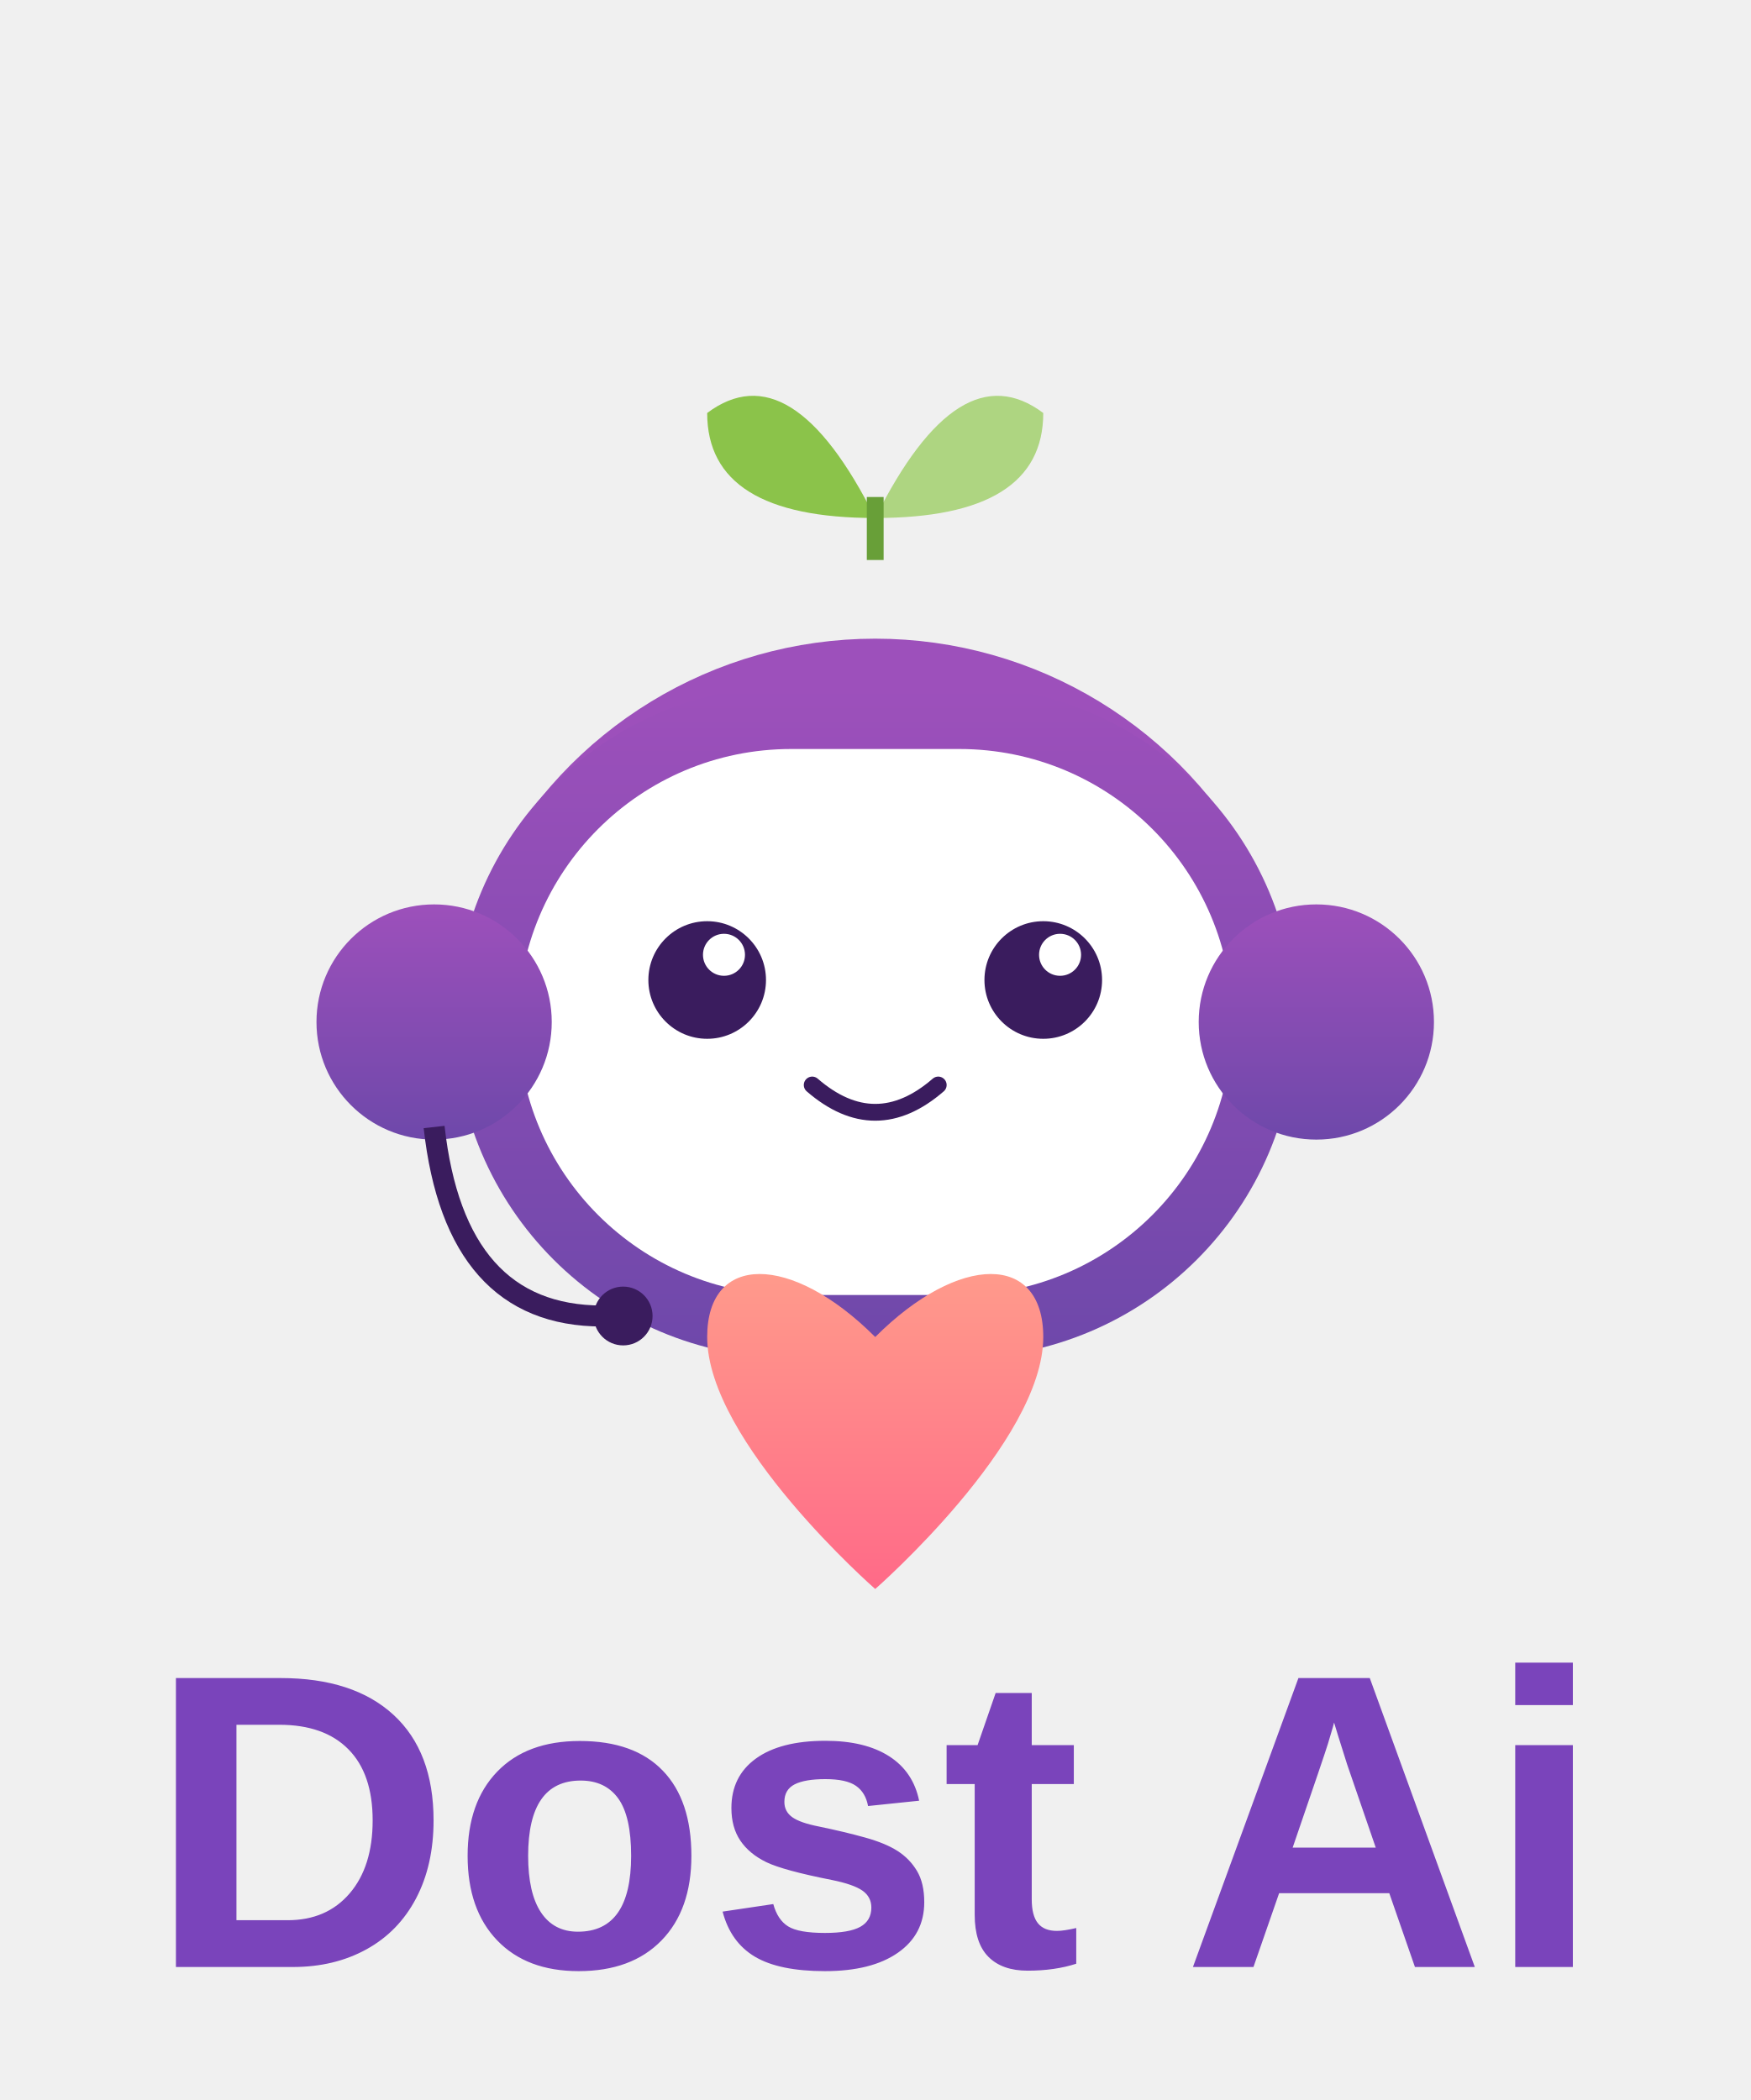
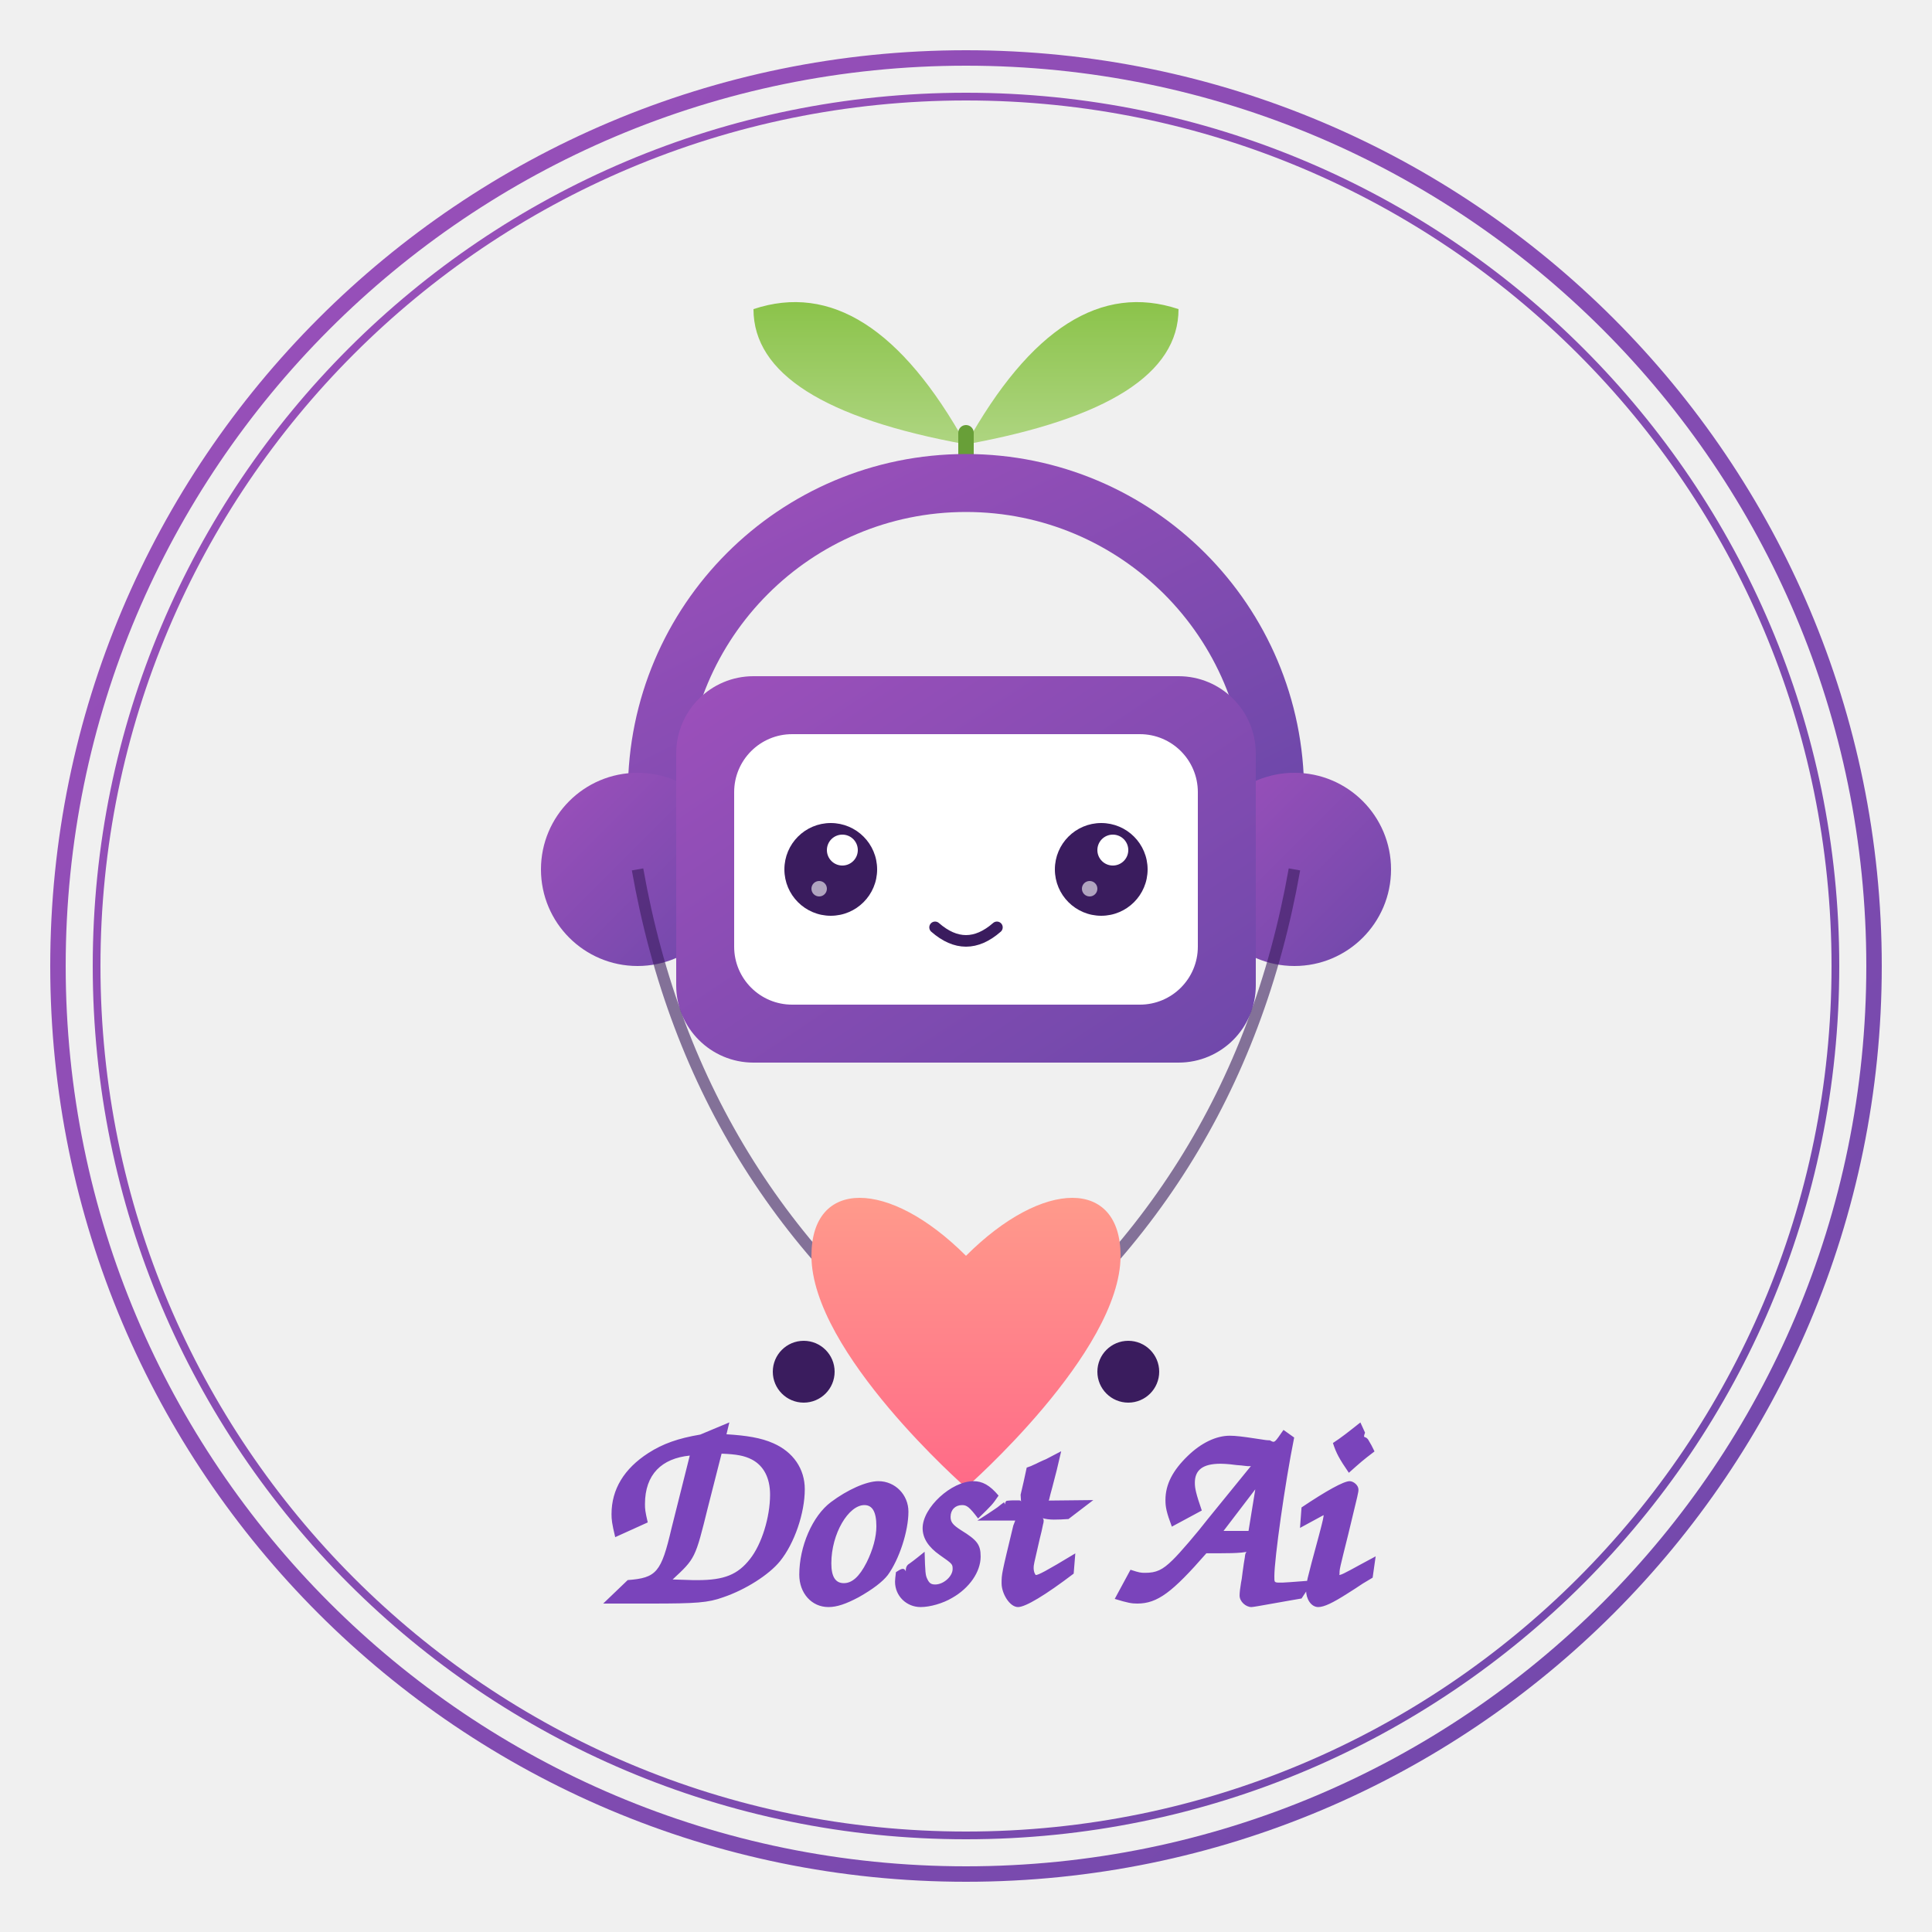
- <svg xmlns="http://www.w3.org/2000/svg" viewBox="0 0 500 600">
+ <svg xmlns="http://www.w3.org/2000/svg" viewBox="0 0 500 500">
  <defs>
-     <linearGradient id="bodyGrad" x1="0%" y1="0%" x2="0%" y2="100%">
-       <stop offset="0%" style="stop-color:#f8f0ff" />
-       <stop offset="100%" style="stop-color:#e0ccff" />
-     </linearGradient>
-     <linearGradient id="purpleGrad" x1="0%" y1="0%" x2="0%" y2="100%">
+     <linearGradient id="purpleGrad" x1="0%" y1="0%" x2="100%" y2="100%">
      <stop offset="0%" style="stop-color:#9d50bb" />
      <stop offset="100%" style="stop-color:#6e48aa" />
+     </linearGradient>
+     <linearGradient id="leafGrad" x1="0%" y1="0%" x2="0%" y2="100%">
+       <stop offset="0%" style="stop-color:#8bc34a" />
+       <stop offset="100%" style="stop-color:#aed581" />
    </linearGradient>
    <linearGradient id="heartGrad" x1="0%" y1="0%" x2="0%" y2="100%">
      <stop offset="0%" style="stop-color:#ff9a8b" />
      <stop offset="100%" style="stop-color:#ff6a88" />
    </linearGradient>
  </defs>
-   <g transform="translate(250, 280) scale(1.2) translate(-250, -250)">
-     <path d="M250 140 Q230 100 210 115 Q210 140 250 140 Z" fill="#8bc34a" />
-     <path d="M250 140 Q270 100 290 115 Q290 140 250 140 Z" fill="#aed581" />
-     <rect x="248" y="135" width="4" height="15" fill="#689f38" />
-     <path d="M170 230 A90 90 0 0 1 330 230" stroke="#9d50bb" stroke-width="25" fill="none" stroke-linecap="round" />
-     <rect x="150" y="180" width="200" height="160" rx="80" fill="url(#purpleGrad)" />
-     <rect x="165" y="195" width="170" height="130" rx="65" fill="white" />
-     <circle cx="210" cy="250" r="14" fill="#3a1c5e" />
-     <circle cx="290" cy="250" r="14" fill="#3a1c5e" />
-     <circle cx="214" cy="244" r="5" fill="white" />
-     <circle cx="294" cy="244" r="5" fill="white" />
-     <path d="M235 275 Q250 288 265 275" stroke="#3a1c5e" stroke-width="4" fill="none" stroke-linecap="round" />
-     <circle cx="145" cy="260" r="28" fill="url(#purpleGrad)" />
-     <circle cx="355" cy="260" r="28" fill="url(#purpleGrad)" />
-     <path d="M145 285 Q150 330 185 330" stroke="#3a1c5e" stroke-width="5" fill="none" />
-     <circle cx="190" cy="330" r="7" fill="#3a1c5e" />
-     <path d="M250 395 C250 395 210 360 210 335 C210 315 230 315 250 335 C270 315 290 315 290 335 C290 360 250 395 250 395 Z" fill="url(#heartGrad)" />
-     <text x="250" y="485" text-anchor="middle" font-family="Brush Script MT, cursive, Arial" font-size="100" font-weight="bold" fill="#7a44bb">Dost Ai</text>
-     <text x="250" y="530" text-anchor="middle" font-family="Arial, sans-serif" font-size="16" letter-spacing="1" font-weight="bold" fill="#ff8a80">MENTAL HEALTH COMPANION CHATBOT</text>
-     <path d="M130 525 Q135 520 140 525 Q135 530 130 525" fill="#ff8a80" />
-     <path d="M360 525 Q365 520 370 525 Q365 530 360 525" fill="#ff8a80" />
+   <circle cx="250" cy="250" r="235" fill="none" stroke="url(#purpleGrad)" stroke-width="4" />
+   <circle cx="250" cy="250" r="225" fill="none" stroke="url(#purpleGrad)" stroke-width="2" />
+   <g transform="translate(250, 115)">
+     <path d="M0 0 Q-25 -45 -55 -35 Q-55 -10 0 0" fill="url(#leafGrad)" />
+     <path d="M0 0 Q25 -45 55 -35 Q55 -10 0 0" fill="url(#leafGrad)" />
+     <rect x="-2" y="-5" width="4" height="20" fill="#689f38" rx="2" />
  </g>
+   <g transform="translate(250, 205)">
+     <path d="M-80 0 A80 80 0 0 1 80 0" fill="none" stroke="url(#purpleGrad)" stroke-width="15" stroke-linecap="round" />
+     <circle cx="-85" cy="20" r="25" fill="url(#purpleGrad)" />
+     <circle cx="85" cy="20" r="25" fill="url(#purpleGrad)" />
+     <rect x="-75" y="-30" width="150" height="100" rx="20" fill="url(#purpleGrad)" />
+     <rect x="-60" y="-15" width="120" height="70" rx="15" fill="white" />
+     <circle cx="-35" cy="20" r="12" fill="#3a1c5e" />
+     <circle cx="35" cy="20" r="12" fill="#3a1c5e" />
+     <circle cx="-32" cy="15" r="4" fill="white" />
+     <circle cx="38" cy="15" r="4" fill="white" />
+     <circle cx="-38" cy="25" r="2" fill="white" opacity="0.6" />
+     <circle cx="32" cy="25" r="2" fill="white" opacity="0.6" />
+     <path d="M-8 35 Q0 42 8 35" stroke="#3a1c5e" stroke-width="3" fill="none" stroke-linecap="round" />
+   </g>
+   <g transform="translate(250, 310)">
+     <path d="M-85 -85 Q-70 0 0 50" fill="none" stroke="#3a1c5e" stroke-width="3" opacity="0.6" />
+     <path d="M85 -85 Q70 0 0 50" fill="none" stroke="#3a1c5e" stroke-width="3" opacity="0.6" />
+     <circle cx="-42" cy="45" r="8" fill="#3a1c5e" />
+     <circle cx="42" cy="45" r="8" fill="#3a1c5e" />
+     <path d="M0 75 C0 75 -40 40 -40 15 C-40 -5 -20 -5 0 15 C20 -5 40 -5 40 15 C40 40 0 75 0 75 Z" fill="url(#heartGrad)" />
+   </g>
+   <text x="250" y="415" text-anchor="middle" font-family="Brush Script MT, cursive" font-size="70" font-weight="bold" fill="#7a44bb">Dost Ai</text>
</svg>
